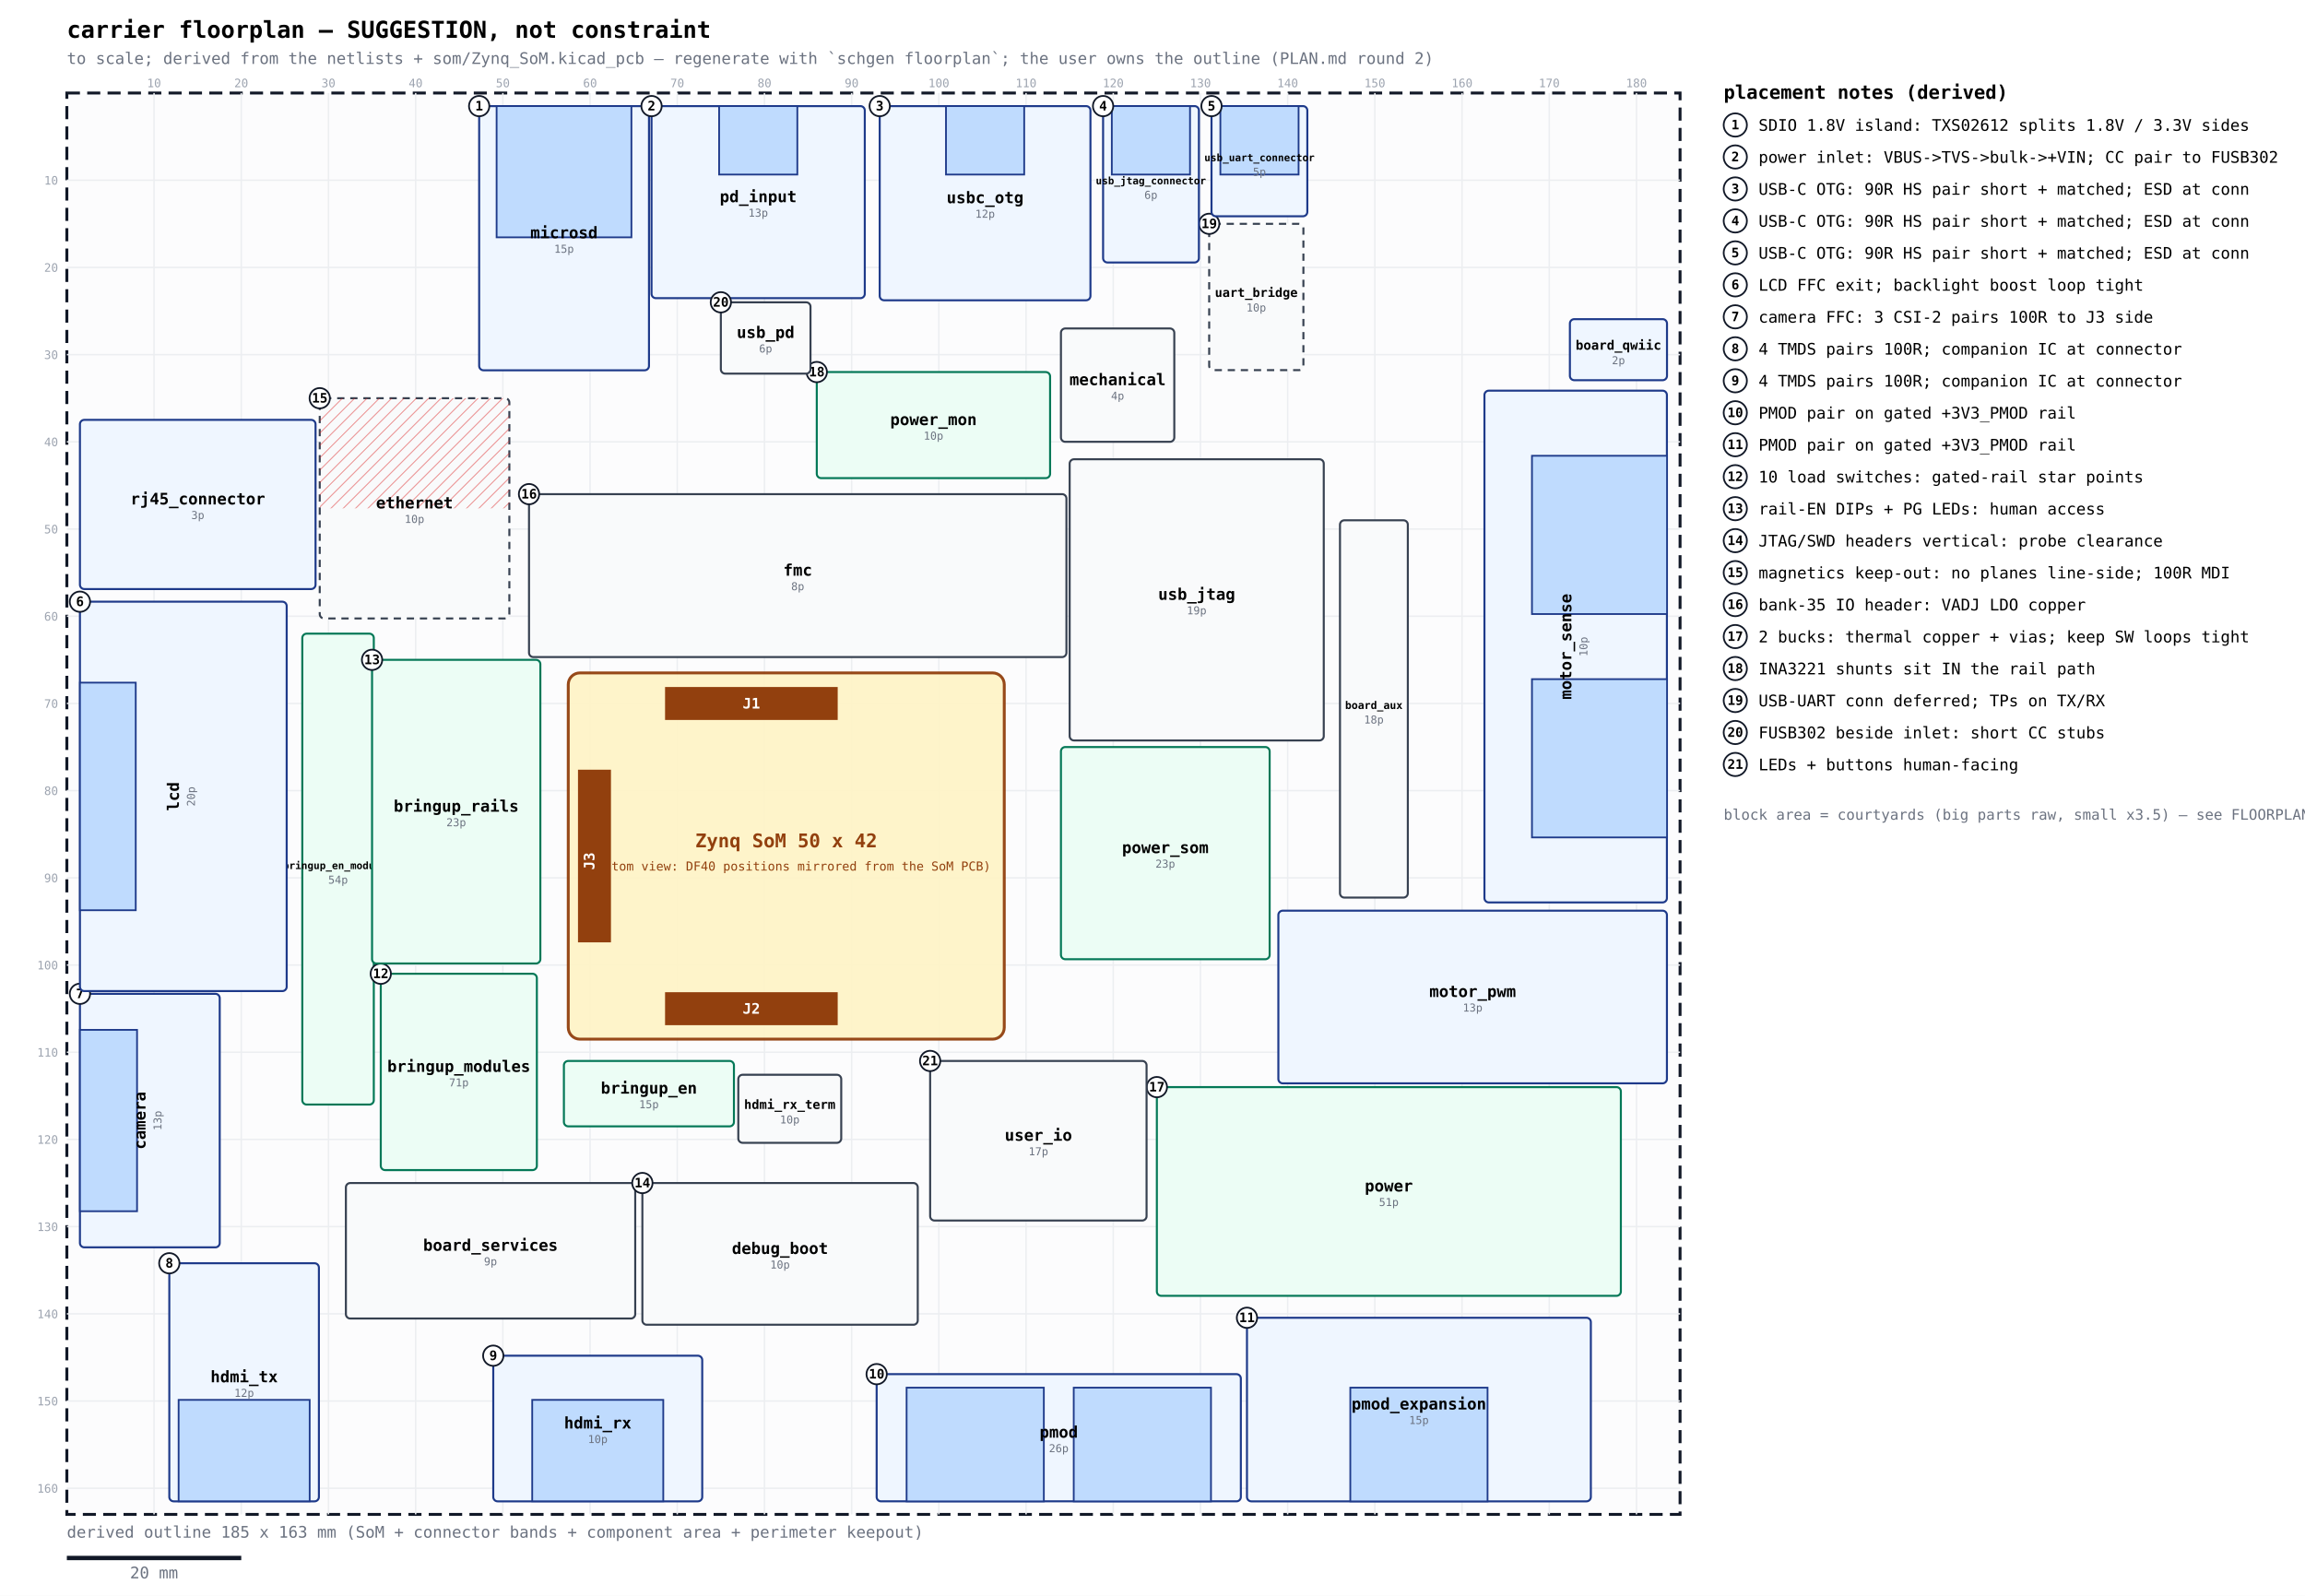
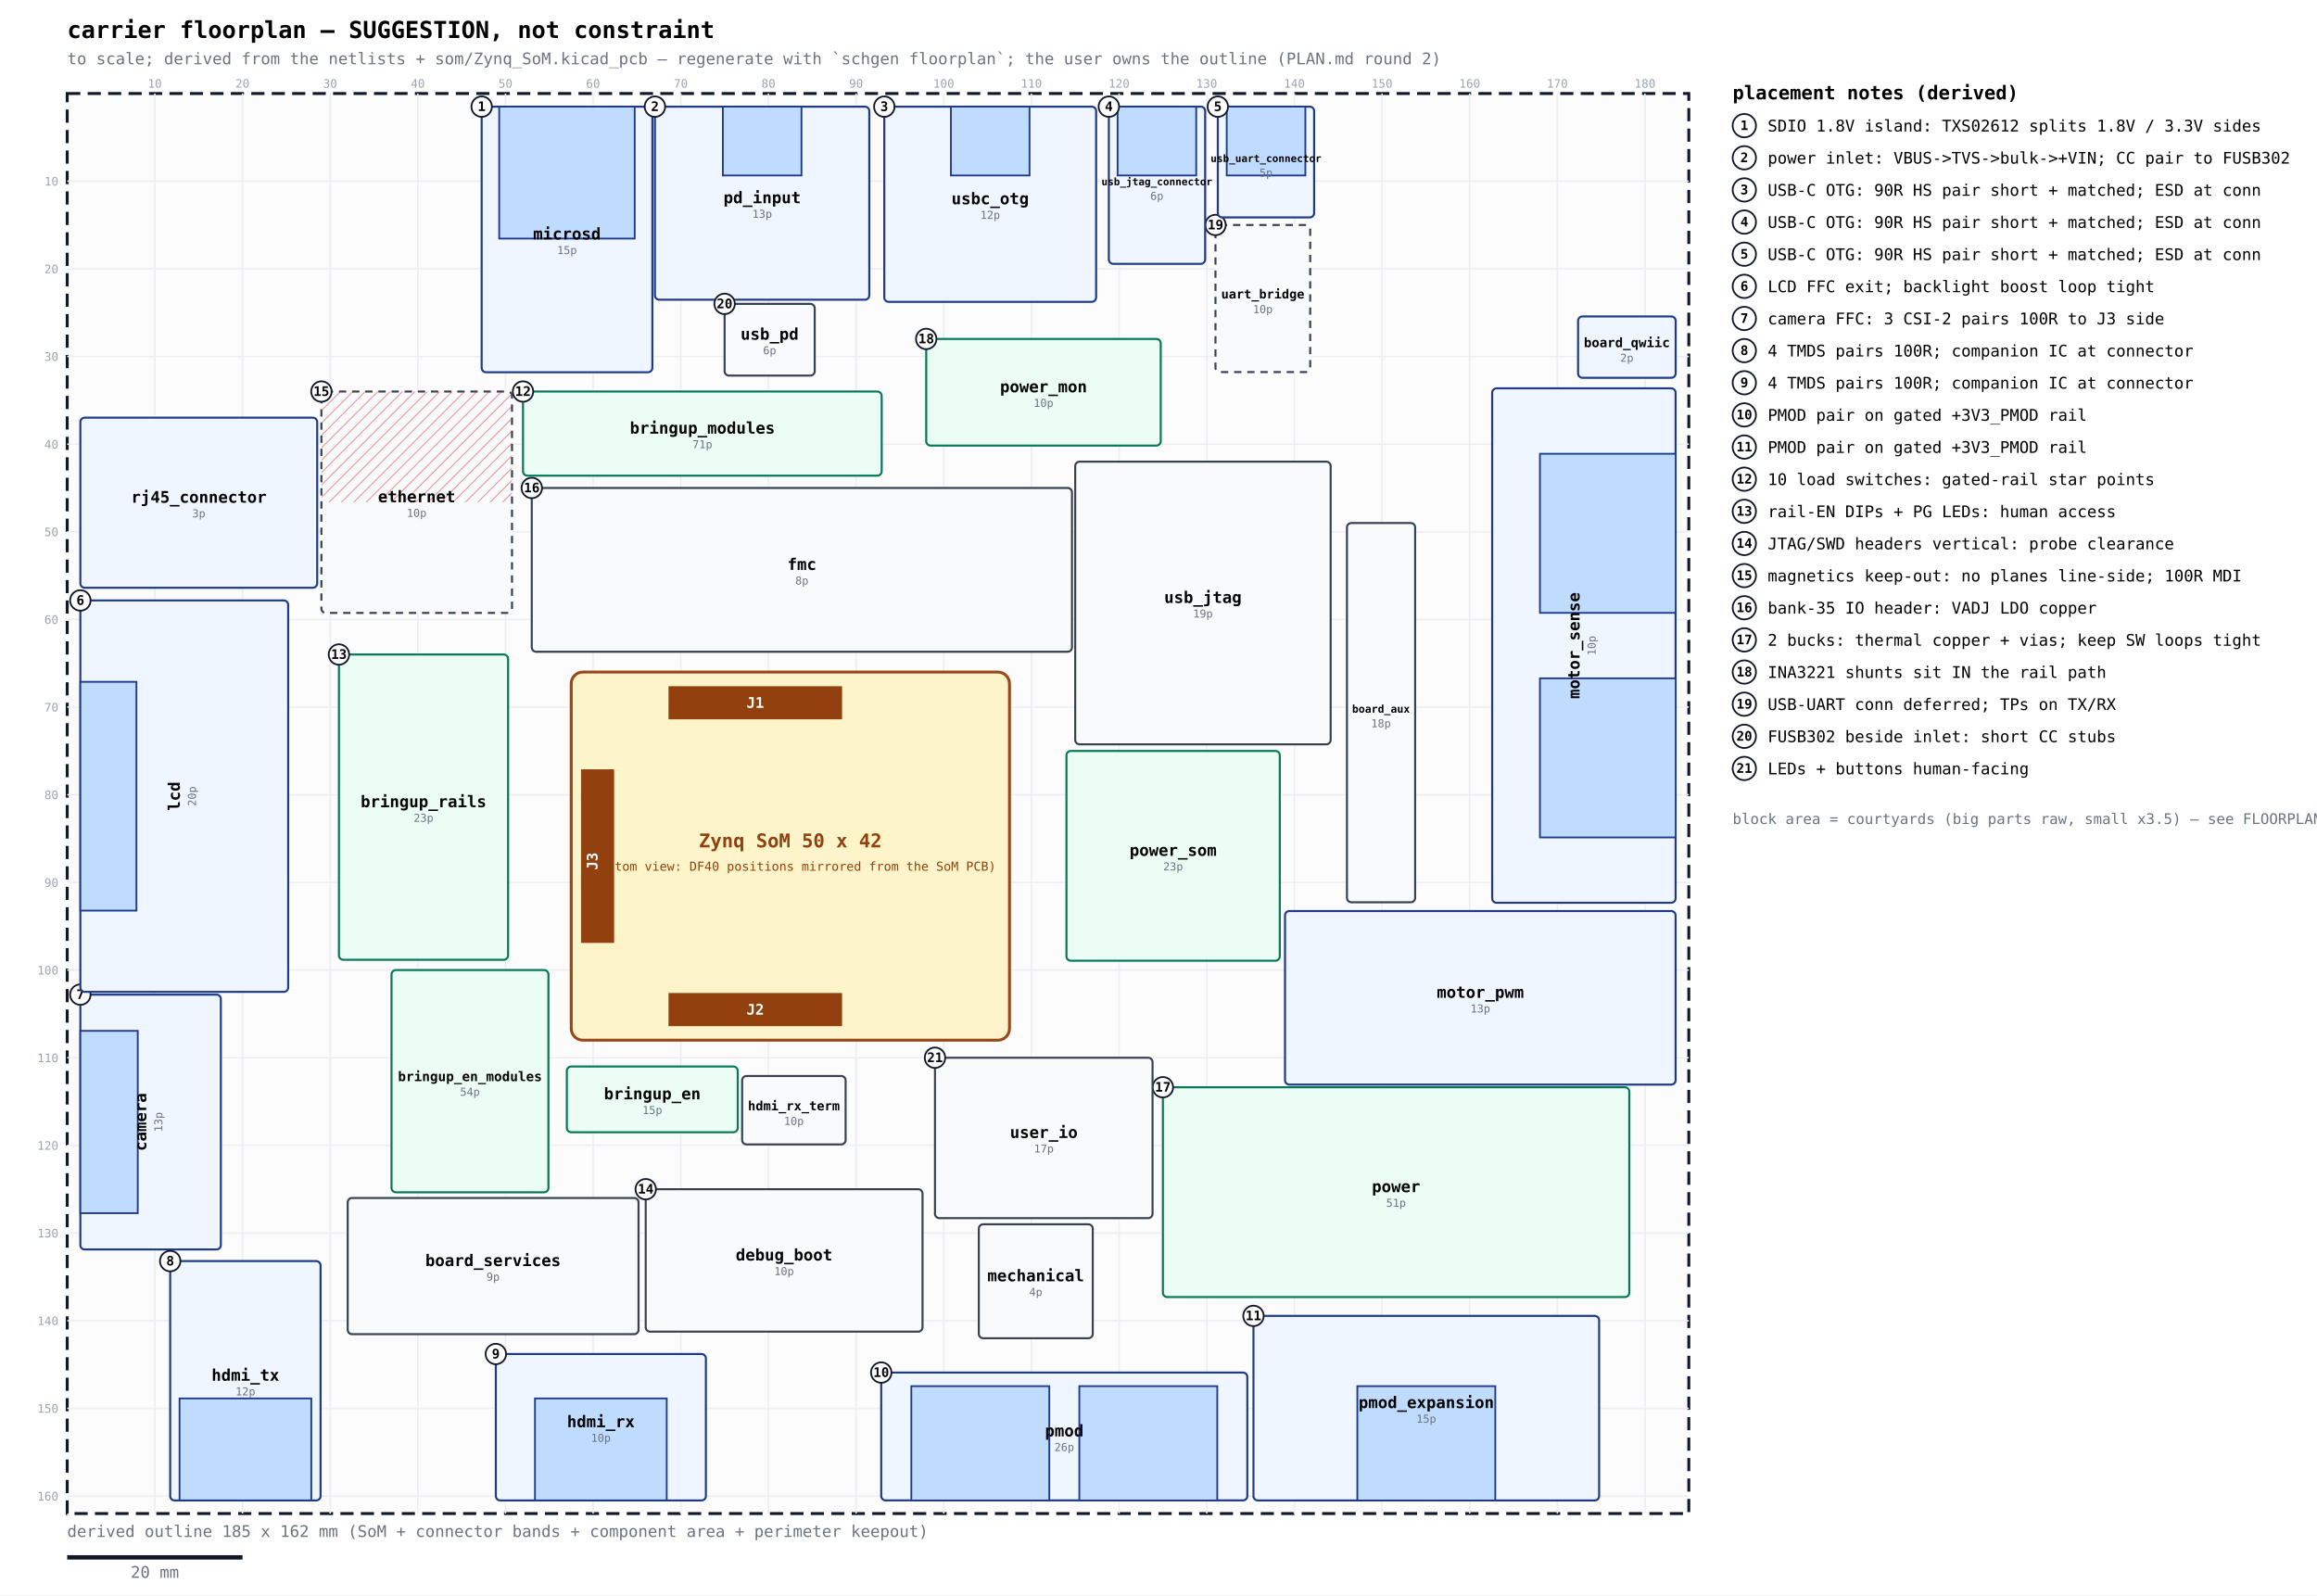
- <svg xmlns="http://www.w3.org/2000/svg" viewBox="0 0 1586 1098" font-family="ui-monospace, SFMono-Regular, Menlo, monospace" font-size="11">
+ <svg xmlns="http://www.w3.org/2000/svg" viewBox="0 0 1586 1092" font-family="ui-monospace, SFMono-Regular, Menlo, monospace" font-size="11">
  <defs>
    <pattern id="keepout" width="6" height="6" patternUnits="userSpaceOnUse" patternTransform="rotate(45)">
      <line x1="0" y1="0" x2="0" y2="6" stroke="#dc2626" stroke-width="1.2" />
    </pattern>
  </defs>
-   <rect width="1586" height="1098" fill="white" />
+   <rect width="1586" height="1092" fill="white" />
  <text x="46.0" y="26" font-size="16" font-weight="bold">carrier floorplan — SUGGESTION, not constraint</text>
  <text x="46.0" y="44" fill="#6b7280">to scale; derived from the netlists + som/Zynq_SoM.kicad_pcb — regenerate with `schgen floorplan`; the user owns the outline (PLAN.md round 2)</text>
-   <rect x="46.0" y="64.0" width="1110" height="978" fill="#fcfcfd" stroke="#111827" stroke-width="2" stroke-dasharray="9,5" />
-   <line x1="106.0" y1="64.0" x2="106.0" y2="1042.0" stroke="#eceef1" stroke-width="1" />
+   <rect x="46.0" y="64.0" width="1110" height="972" fill="#fcfcfd" stroke="#111827" stroke-width="2" stroke-dasharray="9,5" />
+   <line x1="106.0" y1="64.0" x2="106.0" y2="1036.0" stroke="#eceef1" stroke-width="1" />
  <text x="106.0" y="60.0" fill="#9ca3af" font-size="8" text-anchor="middle">10</text>
-   <line x1="166.0" y1="64.0" x2="166.0" y2="1042.0" stroke="#eceef1" stroke-width="1" />
+   <line x1="166.0" y1="64.0" x2="166.0" y2="1036.0" stroke="#eceef1" stroke-width="1" />
  <text x="166.0" y="60.0" fill="#9ca3af" font-size="8" text-anchor="middle">20</text>
-   <line x1="226.0" y1="64.0" x2="226.0" y2="1042.0" stroke="#eceef1" stroke-width="1" />
+   <line x1="226.0" y1="64.0" x2="226.0" y2="1036.0" stroke="#eceef1" stroke-width="1" />
  <text x="226.0" y="60.0" fill="#9ca3af" font-size="8" text-anchor="middle">30</text>
-   <line x1="286.0" y1="64.0" x2="286.0" y2="1042.0" stroke="#eceef1" stroke-width="1" />
+   <line x1="286.0" y1="64.0" x2="286.0" y2="1036.0" stroke="#eceef1" stroke-width="1" />
  <text x="286.0" y="60.0" fill="#9ca3af" font-size="8" text-anchor="middle">40</text>
-   <line x1="346.0" y1="64.0" x2="346.0" y2="1042.0" stroke="#eceef1" stroke-width="1" />
+   <line x1="346.0" y1="64.0" x2="346.0" y2="1036.0" stroke="#eceef1" stroke-width="1" />
  <text x="346.0" y="60.0" fill="#9ca3af" font-size="8" text-anchor="middle">50</text>
-   <line x1="406.0" y1="64.0" x2="406.0" y2="1042.0" stroke="#eceef1" stroke-width="1" />
+   <line x1="406.0" y1="64.0" x2="406.0" y2="1036.0" stroke="#eceef1" stroke-width="1" />
  <text x="406.0" y="60.0" fill="#9ca3af" font-size="8" text-anchor="middle">60</text>
-   <line x1="466.0" y1="64.0" x2="466.0" y2="1042.0" stroke="#eceef1" stroke-width="1" />
+   <line x1="466.0" y1="64.0" x2="466.0" y2="1036.0" stroke="#eceef1" stroke-width="1" />
  <text x="466.0" y="60.0" fill="#9ca3af" font-size="8" text-anchor="middle">70</text>
-   <line x1="526.0" y1="64.0" x2="526.0" y2="1042.0" stroke="#eceef1" stroke-width="1" />
+   <line x1="526.0" y1="64.0" x2="526.0" y2="1036.0" stroke="#eceef1" stroke-width="1" />
  <text x="526.0" y="60.0" fill="#9ca3af" font-size="8" text-anchor="middle">80</text>
-   <line x1="586.0" y1="64.0" x2="586.0" y2="1042.0" stroke="#eceef1" stroke-width="1" />
+   <line x1="586.0" y1="64.0" x2="586.0" y2="1036.0" stroke="#eceef1" stroke-width="1" />
  <text x="586.0" y="60.0" fill="#9ca3af" font-size="8" text-anchor="middle">90</text>
-   <line x1="646.0" y1="64.0" x2="646.0" y2="1042.0" stroke="#eceef1" stroke-width="1" />
+   <line x1="646.0" y1="64.0" x2="646.0" y2="1036.0" stroke="#eceef1" stroke-width="1" />
  <text x="646.0" y="60.0" fill="#9ca3af" font-size="8" text-anchor="middle">100</text>
-   <line x1="706.0" y1="64.0" x2="706.0" y2="1042.0" stroke="#eceef1" stroke-width="1" />
+   <line x1="706.0" y1="64.0" x2="706.0" y2="1036.0" stroke="#eceef1" stroke-width="1" />
  <text x="706.0" y="60.0" fill="#9ca3af" font-size="8" text-anchor="middle">110</text>
-   <line x1="766.0" y1="64.0" x2="766.0" y2="1042.0" stroke="#eceef1" stroke-width="1" />
+   <line x1="766.0" y1="64.0" x2="766.0" y2="1036.0" stroke="#eceef1" stroke-width="1" />
  <text x="766.0" y="60.0" fill="#9ca3af" font-size="8" text-anchor="middle">120</text>
-   <line x1="826.0" y1="64.0" x2="826.0" y2="1042.0" stroke="#eceef1" stroke-width="1" />
+   <line x1="826.0" y1="64.0" x2="826.0" y2="1036.0" stroke="#eceef1" stroke-width="1" />
  <text x="826.0" y="60.0" fill="#9ca3af" font-size="8" text-anchor="middle">130</text>
-   <line x1="886.0" y1="64.0" x2="886.0" y2="1042.0" stroke="#eceef1" stroke-width="1" />
+   <line x1="886.0" y1="64.0" x2="886.0" y2="1036.0" stroke="#eceef1" stroke-width="1" />
  <text x="886.0" y="60.0" fill="#9ca3af" font-size="8" text-anchor="middle">140</text>
-   <line x1="946.0" y1="64.0" x2="946.0" y2="1042.0" stroke="#eceef1" stroke-width="1" />
+   <line x1="946.0" y1="64.0" x2="946.0" y2="1036.0" stroke="#eceef1" stroke-width="1" />
  <text x="946.0" y="60.0" fill="#9ca3af" font-size="8" text-anchor="middle">150</text>
-   <line x1="1006.0" y1="64.0" x2="1006.0" y2="1042.0" stroke="#eceef1" stroke-width="1" />
+   <line x1="1006.0" y1="64.0" x2="1006.0" y2="1036.0" stroke="#eceef1" stroke-width="1" />
  <text x="1006.0" y="60.0" fill="#9ca3af" font-size="8" text-anchor="middle">160</text>
-   <line x1="1066.0" y1="64.0" x2="1066.0" y2="1042.0" stroke="#eceef1" stroke-width="1" />
+   <line x1="1066.0" y1="64.0" x2="1066.0" y2="1036.0" stroke="#eceef1" stroke-width="1" />
  <text x="1066.0" y="60.0" fill="#9ca3af" font-size="8" text-anchor="middle">170</text>
-   <line x1="1126.0" y1="64.0" x2="1126.0" y2="1042.0" stroke="#eceef1" stroke-width="1" />
+   <line x1="1126.0" y1="64.0" x2="1126.0" y2="1036.0" stroke="#eceef1" stroke-width="1" />
  <text x="1126.0" y="60.0" fill="#9ca3af" font-size="8" text-anchor="middle">180</text>
  <line x1="46.0" y1="124.0" x2="1156.0" y2="124.0" stroke="#eceef1" stroke-width="1" />
  <text x="40.0" y="127.0" fill="#9ca3af" font-size="8" text-anchor="end">10</text>
  <line x1="46.0" y1="184.0" x2="1156.0" y2="184.0" stroke="#eceef1" stroke-width="1" />
  <text x="40.0" y="187.0" fill="#9ca3af" font-size="8" text-anchor="end">20</text>
  <line x1="46.0" y1="244.0" x2="1156.0" y2="244.0" stroke="#eceef1" stroke-width="1" />
  <text x="40.0" y="247.0" fill="#9ca3af" font-size="8" text-anchor="end">30</text>
  <line x1="46.0" y1="304.0" x2="1156.0" y2="304.0" stroke="#eceef1" stroke-width="1" />
  <text x="40.0" y="307.0" fill="#9ca3af" font-size="8" text-anchor="end">40</text>
  <line x1="46.0" y1="364.0" x2="1156.0" y2="364.0" stroke="#eceef1" stroke-width="1" />
  <text x="40.0" y="367.0" fill="#9ca3af" font-size="8" text-anchor="end">50</text>
  <line x1="46.0" y1="424.0" x2="1156.0" y2="424.0" stroke="#eceef1" stroke-width="1" />
  <text x="40.0" y="427.0" fill="#9ca3af" font-size="8" text-anchor="end">60</text>
  <line x1="46.0" y1="484.0" x2="1156.0" y2="484.0" stroke="#eceef1" stroke-width="1" />
  <text x="40.0" y="487.0" fill="#9ca3af" font-size="8" text-anchor="end">70</text>
  <line x1="46.0" y1="544.0" x2="1156.0" y2="544.0" stroke="#eceef1" stroke-width="1" />
  <text x="40.0" y="547.0" fill="#9ca3af" font-size="8" text-anchor="end">80</text>
  <line x1="46.0" y1="604.0" x2="1156.0" y2="604.0" stroke="#eceef1" stroke-width="1" />
  <text x="40.0" y="607.0" fill="#9ca3af" font-size="8" text-anchor="end">90</text>
  <line x1="46.0" y1="664.0" x2="1156.0" y2="664.0" stroke="#eceef1" stroke-width="1" />
  <text x="40.0" y="667.0" fill="#9ca3af" font-size="8" text-anchor="end">100</text>
  <line x1="46.0" y1="724.0" x2="1156.0" y2="724.0" stroke="#eceef1" stroke-width="1" />
  <text x="40.0" y="727.0" fill="#9ca3af" font-size="8" text-anchor="end">110</text>
  <line x1="46.0" y1="784.0" x2="1156.0" y2="784.0" stroke="#eceef1" stroke-width="1" />
  <text x="40.0" y="787.0" fill="#9ca3af" font-size="8" text-anchor="end">120</text>
  <line x1="46.0" y1="844.0" x2="1156.0" y2="844.0" stroke="#eceef1" stroke-width="1" />
  <text x="40.0" y="847.0" fill="#9ca3af" font-size="8" text-anchor="end">130</text>
  <line x1="46.0" y1="904.0" x2="1156.0" y2="904.0" stroke="#eceef1" stroke-width="1" />
  <text x="40.0" y="907.0" fill="#9ca3af" font-size="8" text-anchor="end">140</text>
  <line x1="46.0" y1="964.0" x2="1156.0" y2="964.0" stroke="#eceef1" stroke-width="1" />
  <text x="40.0" y="967.0" fill="#9ca3af" font-size="8" text-anchor="end">150</text>
  <line x1="46.0" y1="1024.0" x2="1156.0" y2="1024.0" stroke="#eceef1" stroke-width="1" />
  <text x="40.0" y="1027.0" fill="#9ca3af" font-size="8" text-anchor="end">160</text>
-   <text x="46.0" y="1058.0" fill="#6b7280">derived outline 185 x 163 mm (SoM + connector bands + component area + perimeter keepout)</text>
+   <text x="46.0" y="1052.0" fill="#6b7280">derived outline 185 x 162 mm (SoM + connector bands + component area + perimeter keepout)</text>
  <rect x="922.0" y="358.0" width="46.68" height="259.584" rx="3" fill="#f9fafb" stroke="#374151" stroke-width="1.4" />
  <text x="945.3" y="487.8" text-anchor="middle" font-size="7.3" font-weight="bold">board_aux</text>
  <text x="945.3" y="497.8" text-anchor="middle" font-size="7.5" fill="#6b7280">18p</text>
-   <rect x="1080.2" y="219.6" width="66.811" height="41.999" rx="3" fill="#eff6ff" stroke="#1e3a8a" stroke-width="1.4" />
-   <text x="1113.6" y="240.6" text-anchor="middle" font-size="8.9" font-weight="bold">board_qwiic</text>
-   <text x="1113.6" y="250.6" text-anchor="middle" font-size="7.5" fill="#6b7280">2p</text>
-   <rect x="238.0" y="814.0" width="199.08" height="93.222" rx="3" fill="#f9fafb" stroke="#374151" stroke-width="1.4" />
-   <text x="337.5" y="860.6" text-anchor="middle" font-size="11.0" font-weight="bold">board_services</text>
-   <text x="337.5" y="870.6" text-anchor="middle" font-size="7.5" fill="#6b7280">9p</text>
+   <rect x="1080.2" y="216.6" width="66.811" height="41.999" rx="3" fill="#eff6ff" stroke="#1e3a8a" stroke-width="1.4" />
+   <text x="1113.6" y="237.6" text-anchor="middle" font-size="8.9" font-weight="bold">board_qwiic</text>
+   <text x="1113.6" y="247.6" text-anchor="middle" font-size="7.5" fill="#6b7280">2p</text>
+   <rect x="238.0" y="820.0" width="199.08" height="93.222" rx="3" fill="#f9fafb" stroke="#374151" stroke-width="1.4" />
+   <text x="337.5" y="866.6" text-anchor="middle" font-size="11.0" font-weight="bold">board_services</text>
+   <text x="337.5" y="876.6" text-anchor="middle" font-size="7.5" fill="#6b7280">9p</text>
  <rect x="388.0" y="730.0" width="117" height="45" rx="3" fill="#ecfdf5" stroke="#047857" stroke-width="1.4" />
  <text x="446.5" y="752.5" text-anchor="middle" font-size="11.0" font-weight="bold">bringup_en</text>
  <text x="446.5" y="762.5" text-anchor="middle" font-size="7.5" fill="#6b7280">15p</text>
-   <rect x="208.0" y="436.0" width="49.2" height="324" rx="3" fill="#ecfdf5" stroke="#047857" stroke-width="1.4" />
-   <text x="232.6" y="598.0" text-anchor="middle" font-size="7.0" font-weight="bold">bringup_en_modules</text>
-   <text x="232.6" y="608.0" text-anchor="middle" font-size="7.5" fill="#6b7280">54p</text>
-   <rect x="262.0" y="670.0" width="107.4" height="135.096" rx="3" fill="#ecfdf5" stroke="#047857" stroke-width="1.4" />
-   <text x="315.7" y="737.5" text-anchor="middle" font-size="10.9" font-weight="bold">bringup_modules</text>
-   <text x="315.7" y="747.5" text-anchor="middle" font-size="7.5" fill="#6b7280">71p</text>
-   <circle cx="262" cy="670" r="7" fill="white" stroke="#111827" stroke-width="1.2" />
-   <text x="262" y="673" text-anchor="middle" font-size="9" font-weight="bold">12</text>
-   <rect x="256.0" y="454.0" width="115.8" height="208.944" rx="3" fill="#ecfdf5" stroke="#047857" stroke-width="1.4" />
-   <text x="313.9" y="558.5" text-anchor="middle" font-size="11.0" font-weight="bold">bringup_rails</text>
-   <text x="313.9" y="568.5" text-anchor="middle" font-size="7.5" fill="#6b7280">23p</text>
-   <circle cx="256" cy="454" r="7" fill="white" stroke="#111827" stroke-width="1.2" />
-   <text x="256" y="457" text-anchor="middle" font-size="9" font-weight="bold">13</text>
-   <rect x="55.0" y="683.8" width="96.181" height="174.451" rx="3" fill="#eff6ff" stroke="#1e3a8a" stroke-width="1.4" />
-   <rect x="55.0" y="708.6" width="39.3" height="124.8" fill="#bfdbfe" stroke="#1e3a8a" stroke-width="1.2" />
-   <text x="100.1" y="771.0" text-anchor="middle" font-size="11.0" font-weight="bold" transform="rotate(-90 100.1 771.0)">camera</text>
-   <text x="111.1" y="771.0" text-anchor="middle" font-size="7.5" fill="#6b7280" transform="rotate(-90 111.1 771.0)">13p</text>
-   <circle cx="55" cy="683.8" r="7" fill="white" stroke="#111827" stroke-width="1.2" />
-   <text x="55" y="686.8" text-anchor="middle" font-size="9" font-weight="bold">7</text>
+   <rect x="268.0" y="664.0" width="107.4" height="152.1" rx="3" fill="#ecfdf5" stroke="#047857" stroke-width="1.4" />
+   <text x="321.7" y="740.0" text-anchor="middle" font-size="9.1" font-weight="bold">bringup_en_modules</text>
+   <text x="321.7" y="750.0" text-anchor="middle" font-size="7.5" fill="#6b7280">54p</text>
+   <rect x="358.0" y="268.0" width="245.52" height="57.576" rx="3" fill="#ecfdf5" stroke="#047857" stroke-width="1.4" />
+   <text x="480.8" y="296.8" text-anchor="middle" font-size="11.0" font-weight="bold">bringup_modules</text>
+   <text x="480.8" y="306.8" text-anchor="middle" font-size="7.5" fill="#6b7280">71p</text>
+   <circle cx="358" cy="268" r="7" fill="white" stroke="#111827" stroke-width="1.2" />
+   <text x="358" y="271" text-anchor="middle" font-size="9" font-weight="bold">12</text>
+   <rect x="232.0" y="448.0" width="115.8" height="208.944" rx="3" fill="#ecfdf5" stroke="#047857" stroke-width="1.4" />
+   <text x="289.9" y="552.5" text-anchor="middle" font-size="11.0" font-weight="bold">bringup_rails</text>
+   <text x="289.9" y="562.5" text-anchor="middle" font-size="7.5" fill="#6b7280">23p</text>
+   <circle cx="232" cy="448" r="7" fill="white" stroke="#111827" stroke-width="1.2" />
+   <text x="232" y="451" text-anchor="middle" font-size="9" font-weight="bold">13</text>
+   <rect x="55.0" y="680.8" width="96.181" height="174.451" rx="3" fill="#eff6ff" stroke="#1e3a8a" stroke-width="1.4" />
+   <rect x="55.0" y="705.6" width="39.3" height="124.8" fill="#bfdbfe" stroke="#1e3a8a" stroke-width="1.2" />
+   <text x="100.1" y="768.0" text-anchor="middle" font-size="11.0" font-weight="bold" transform="rotate(-90 100.1 768.0)">camera</text>
+   <text x="111.1" y="768.0" text-anchor="middle" font-size="7.5" fill="#6b7280" transform="rotate(-90 111.1 768.0)">13p</text>
+   <circle cx="55" cy="680.8" r="7" fill="white" stroke="#111827" stroke-width="1.2" />
+   <text x="55" y="683.8" text-anchor="middle" font-size="9" font-weight="bold">7</text>
  <rect x="442.0" y="814.0" width="189.48" height="97.5" rx="3" fill="#f9fafb" stroke="#374151" stroke-width="1.4" />
  <text x="536.7" y="862.8" text-anchor="middle" font-size="11.0" font-weight="bold">debug_boot</text>
  <text x="536.7" y="872.8" text-anchor="middle" font-size="7.5" fill="#6b7280">10p</text>
  <circle cx="442" cy="814" r="7" fill="white" stroke="#111827" stroke-width="1.2" />
  <text x="442" y="817" text-anchor="middle" font-size="9" font-weight="bold">14</text>
-   <rect x="220.0" y="274.0" width="130.47" height="151.546" rx="3" fill="#f9fafb" stroke="#374151" stroke-width="1.4" stroke-dasharray="5,4" />
-   <rect x="220" y="274" width="130.47" height="75.773" fill="url(#keepout)" opacity="0.5" />
-   <text x="285.2" y="349.8" text-anchor="middle" font-size="11.0" font-weight="bold">ethernet</text>
-   <text x="285.2" y="359.8" text-anchor="middle" font-size="7.5" fill="#6b7280">10p</text>
-   <circle cx="220" cy="274" r="7" fill="white" stroke="#111827" stroke-width="1.2" />
-   <text x="220" y="277" text-anchor="middle" font-size="9" font-weight="bold">15</text>
-   <rect x="364.0" y="340.0" width="369.78" height="112.11" rx="3" fill="#f9fafb" stroke="#374151" stroke-width="1.4" />
-   <text x="548.9" y="396.1" text-anchor="middle" font-size="11.0" font-weight="bold">fmc</text>
-   <text x="548.9" y="406.1" text-anchor="middle" font-size="7.5" fill="#6b7280">8p</text>
-   <circle cx="364" cy="340" r="7" fill="white" stroke="#111827" stroke-width="1.2" />
-   <text x="364" y="343" text-anchor="middle" font-size="9" font-weight="bold">16</text>
-   <rect x="339.4" y="932.8" width="143.787" height="100.216" rx="3" fill="#eff6ff" stroke="#1e3a8a" stroke-width="1.4" />
-   <rect x="366.2" y="963.2" width="90.18" height="69.78" fill="#bfdbfe" stroke="#1e3a8a" stroke-width="1.2" />
-   <text x="411.3" y="982.9" text-anchor="middle" font-size="11.0" font-weight="bold">hdmi_rx</text>
-   <text x="411.3" y="992.9" text-anchor="middle" font-size="7.5" fill="#6b7280">10p</text>
-   <circle cx="339.4" cy="932.8" r="7" fill="white" stroke="#111827" stroke-width="1.2" />
-   <text x="339.4" y="935.8" text-anchor="middle" font-size="9" font-weight="bold">9</text>
-   <rect x="508.0" y="739.5" width="70.83" height="46.83" rx="3" fill="#f9fafb" stroke="#374151" stroke-width="1.4" />
-   <text x="543.4" y="763.0" text-anchor="middle" font-size="8.7" font-weight="bold">hdmi_rx_term</text>
-   <text x="543.4" y="773.0" text-anchor="middle" font-size="7.5" fill="#6b7280">10p</text>
-   <rect x="116.5" y="869.2" width="102.928" height="163.816" rx="3" fill="#eff6ff" stroke="#1e3a8a" stroke-width="1.4" />
-   <rect x="122.9" y="963.2" width="90.18" height="69.78" fill="#bfdbfe" stroke="#1e3a8a" stroke-width="1.2" />
-   <text x="168.0" y="951.1" text-anchor="middle" font-size="11.0" font-weight="bold">hdmi_tx</text>
-   <text x="168.0" y="961.1" text-anchor="middle" font-size="7.5" fill="#6b7280">12p</text>
-   <circle cx="116.5" cy="869.2" r="7" fill="white" stroke="#111827" stroke-width="1.2" />
-   <text x="116.5" y="872.2" text-anchor="middle" font-size="9" font-weight="bold">8</text>
-   <rect x="55.0" y="414.0" width="142.26" height="267.93" rx="3" fill="#eff6ff" stroke="#1e3a8a" stroke-width="1.4" />
-   <rect x="55.0" y="469.7" width="38.4" height="156.6" fill="#bfdbfe" stroke="#1e3a8a" stroke-width="1.2" />
-   <text x="123.1" y="548.0" text-anchor="middle" font-size="11.0" font-weight="bold" transform="rotate(-90 123.1 548.0)">lcd</text>
-   <text x="134.1" y="548.0" text-anchor="middle" font-size="7.5" fill="#6b7280" transform="rotate(-90 134.1 548.0)">20p</text>
-   <circle cx="55" cy="414" r="7" fill="white" stroke="#111827" stroke-width="1.2" />
-   <text x="55" y="417" text-anchor="middle" font-size="9" font-weight="bold">6</text>
-   <rect x="730.0" y="226.0" width="78" height="78" rx="3" fill="#f9fafb" stroke="#374151" stroke-width="1.4" />
-   <text x="769.0" y="265.0" text-anchor="middle" font-size="11.0" font-weight="bold">mechanical</text>
-   <text x="769.0" y="275.0" text-anchor="middle" font-size="7.5" fill="#6b7280">4p</text>
+   <rect x="220.0" y="268.0" width="130.47" height="151.546" rx="3" fill="#f9fafb" stroke="#374151" stroke-width="1.4" stroke-dasharray="5,4" />
+   <rect x="220" y="268" width="130.47" height="75.773" fill="url(#keepout)" opacity="0.5" />
+   <text x="285.2" y="343.8" text-anchor="middle" font-size="11.0" font-weight="bold">ethernet</text>
+   <text x="285.2" y="353.8" text-anchor="middle" font-size="7.5" fill="#6b7280">10p</text>
+   <circle cx="220" cy="268" r="7" fill="white" stroke="#111827" stroke-width="1.2" />
+   <text x="220" y="271" text-anchor="middle" font-size="9" font-weight="bold">15</text>
+   <rect x="364.0" y="334.0" width="369.78" height="112.11" rx="3" fill="#f9fafb" stroke="#374151" stroke-width="1.4" />
+   <text x="548.9" y="390.1" text-anchor="middle" font-size="11.0" font-weight="bold">fmc</text>
+   <text x="548.9" y="400.1" text-anchor="middle" font-size="7.5" fill="#6b7280">8p</text>
+   <circle cx="364" cy="334" r="7" fill="white" stroke="#111827" stroke-width="1.2" />
+   <text x="364" y="337" text-anchor="middle" font-size="9" font-weight="bold">16</text>
+   <rect x="339.4" y="926.8" width="143.787" height="100.216" rx="3" fill="#eff6ff" stroke="#1e3a8a" stroke-width="1.4" />
+   <rect x="366.2" y="957.2" width="90.18" height="69.78" fill="#bfdbfe" stroke="#1e3a8a" stroke-width="1.2" />
+   <text x="411.3" y="976.9" text-anchor="middle" font-size="11.0" font-weight="bold">hdmi_rx</text>
+   <text x="411.3" y="986.9" text-anchor="middle" font-size="7.5" fill="#6b7280">10p</text>
+   <circle cx="339.4" cy="926.8" r="7" fill="white" stroke="#111827" stroke-width="1.2" />
+   <text x="339.4" y="929.8" text-anchor="middle" font-size="9" font-weight="bold">9</text>
+   <rect x="508.0" y="736.5" width="70.83" height="46.83" rx="3" fill="#f9fafb" stroke="#374151" stroke-width="1.4" />
+   <text x="543.4" y="760.0" text-anchor="middle" font-size="8.7" font-weight="bold">hdmi_rx_term</text>
+   <text x="543.4" y="770.0" text-anchor="middle" font-size="7.5" fill="#6b7280">10p</text>
+   <rect x="116.5" y="863.2" width="102.928" height="163.816" rx="3" fill="#eff6ff" stroke="#1e3a8a" stroke-width="1.4" />
+   <rect x="122.9" y="957.2" width="90.18" height="69.78" fill="#bfdbfe" stroke="#1e3a8a" stroke-width="1.2" />
+   <text x="168.0" y="945.1" text-anchor="middle" font-size="11.0" font-weight="bold">hdmi_tx</text>
+   <text x="168.0" y="955.1" text-anchor="middle" font-size="7.5" fill="#6b7280">12p</text>
+   <circle cx="116.5" cy="863.2" r="7" fill="white" stroke="#111827" stroke-width="1.2" />
+   <text x="116.5" y="866.2" text-anchor="middle" font-size="9" font-weight="bold">8</text>
+   <rect x="55.0" y="411.0" width="142.26" height="267.93" rx="3" fill="#eff6ff" stroke="#1e3a8a" stroke-width="1.4" />
+   <rect x="55.0" y="466.7" width="38.4" height="156.6" fill="#bfdbfe" stroke="#1e3a8a" stroke-width="1.2" />
+   <text x="123.1" y="545.0" text-anchor="middle" font-size="11.0" font-weight="bold" transform="rotate(-90 123.1 545.0)">lcd</text>
+   <text x="134.1" y="545.0" text-anchor="middle" font-size="7.5" fill="#6b7280" transform="rotate(-90 134.1 545.0)">20p</text>
+   <circle cx="55" cy="411" r="7" fill="white" stroke="#111827" stroke-width="1.2" />
+   <text x="55" y="414" text-anchor="middle" font-size="9" font-weight="bold">6</text>
+   <rect x="670.0" y="838.0" width="78" height="78" rx="3" fill="#f9fafb" stroke="#374151" stroke-width="1.4" />
+   <text x="709.0" y="877.0" text-anchor="middle" font-size="11.0" font-weight="bold">mechanical</text>
+   <text x="709.0" y="887.0" text-anchor="middle" font-size="7.5" fill="#6b7280">4p</text>
  <rect x="329.7" y="73.0" width="116.846" height="181.78" rx="3" fill="#eff6ff" stroke="#1e3a8a" stroke-width="1.4" />
  <rect x="341.7" y="73.0" width="92.76" height="90.3" fill="#bfdbfe" stroke="#1e3a8a" stroke-width="1.2" />
  <text x="388.1" y="163.9" text-anchor="middle" font-size="11.0" font-weight="bold">microsd</text>
  <text x="388.1" y="173.9" text-anchor="middle" font-size="7.5" fill="#6b7280">15p</text>
  <circle cx="329.7" cy="73" r="7" fill="white" stroke="#111827" stroke-width="1.2" />
  <text x="329.7" y="76" text-anchor="middle" font-size="9" font-weight="bold">1</text>
-   <rect x="879.6" y="626.6" width="267.361" height="118.8" rx="3" fill="#eff6ff" stroke="#1e3a8a" stroke-width="1.4" />
-   <text x="1013.3" y="686.0" text-anchor="middle" font-size="11.0" font-weight="bold">motor_pwm</text>
-   <text x="1013.3" y="696.0" text-anchor="middle" font-size="7.5" fill="#6b7280">13p</text>
-   <rect x="1021.4" y="268.8" width="125.55" height="352.124" rx="3" fill="#eff6ff" stroke="#1e3a8a" stroke-width="1.4" />
-   <rect x="1054.1" y="313.6" width="92.94" height="108.9" fill="#bfdbfe" stroke="#1e3a8a" stroke-width="1.2" />
-   <rect x="1054.1" y="467.3" width="92.94" height="108.9" fill="#bfdbfe" stroke="#1e3a8a" stroke-width="1.2" />
-   <text x="1081.2" y="444.9" text-anchor="middle" font-size="11.0" font-weight="bold" transform="rotate(-90 1081.2 444.9)">motor_sense</text>
-   <text x="1092.2" y="444.9" text-anchor="middle" font-size="7.5" fill="#6b7280" transform="rotate(-90 1092.2 444.9)">10p</text>
+   <rect x="879.6" y="623.6" width="267.361" height="118.8" rx="3" fill="#eff6ff" stroke="#1e3a8a" stroke-width="1.4" />
+   <text x="1013.3" y="683.0" text-anchor="middle" font-size="11.0" font-weight="bold">motor_pwm</text>
+   <text x="1013.3" y="693.0" text-anchor="middle" font-size="7.5" fill="#6b7280">13p</text>
+   <rect x="1021.4" y="265.8" width="125.55" height="352.124" rx="3" fill="#eff6ff" stroke="#1e3a8a" stroke-width="1.4" />
+   <rect x="1054.1" y="310.6" width="92.94" height="108.9" fill="#bfdbfe" stroke="#1e3a8a" stroke-width="1.2" />
+   <rect x="1054.1" y="464.3" width="92.94" height="108.9" fill="#bfdbfe" stroke="#1e3a8a" stroke-width="1.2" />
+   <text x="1081.2" y="441.9" text-anchor="middle" font-size="11.0" font-weight="bold" transform="rotate(-90 1081.2 441.9)">motor_sense</text>
+   <text x="1092.2" y="441.9" text-anchor="middle" font-size="7.5" fill="#6b7280" transform="rotate(-90 1092.2 441.9)">10p</text>
  <rect x="448.3" y="73.0" width="146.732" height="132.158" rx="3" fill="#eff6ff" stroke="#1e3a8a" stroke-width="1.4" />
  <rect x="494.8" y="73.0" width="53.82" height="47.1" fill="#bfdbfe" stroke="#1e3a8a" stroke-width="1.2" />
  <text x="521.7" y="139.1" text-anchor="middle" font-size="11.0" font-weight="bold">pd_input</text>
  <text x="521.7" y="149.1" text-anchor="middle" font-size="7.5" fill="#6b7280">13p</text>
  <circle cx="448.3" cy="73" r="7" fill="white" stroke="#111827" stroke-width="1.2" />
  <text x="448.3" y="76" text-anchor="middle" font-size="9" font-weight="bold">2</text>
-   <rect x="603.2" y="945.5" width="250.59" height="87.504" rx="3" fill="#eff6ff" stroke="#1e3a8a" stroke-width="1.4" />
-   <rect x="623.8" y="954.8" width="94.44" height="78.24" fill="#bfdbfe" stroke="#1e3a8a" stroke-width="1.2" />
-   <rect x="738.8" y="954.8" width="94.44" height="78.24" fill="#bfdbfe" stroke="#1e3a8a" stroke-width="1.2" />
-   <text x="728.5" y="989.2" text-anchor="middle" font-size="11.0" font-weight="bold">pmod</text>
-   <text x="728.5" y="999.2" text-anchor="middle" font-size="7.5" fill="#6b7280">26p</text>
-   <circle cx="603.2" cy="945.5" r="7" fill="white" stroke="#111827" stroke-width="1.2" />
-   <text x="603.2" y="948.5" text-anchor="middle" font-size="9" font-weight="bold">10</text>
-   <rect x="858.0" y="906.7" width="236.61" height="126.318" rx="3" fill="#eff6ff" stroke="#1e3a8a" stroke-width="1.4" />
-   <rect x="929.1" y="954.8" width="94.44" height="78.24" fill="#bfdbfe" stroke="#1e3a8a" stroke-width="1.2" />
-   <text x="976.3" y="969.8" text-anchor="middle" font-size="11.0" font-weight="bold">pmod_expansion</text>
-   <text x="976.3" y="979.8" text-anchor="middle" font-size="7.5" fill="#6b7280">15p</text>
-   <circle cx="858" cy="906.7" r="7" fill="white" stroke="#111827" stroke-width="1.2" />
-   <text x="858" y="909.7" text-anchor="middle" font-size="9" font-weight="bold">11</text>
-   <rect x="796.0" y="748.0" width="319.262" height="143.609" rx="3" fill="#ecfdf5" stroke="#047857" stroke-width="1.4" />
-   <text x="955.6" y="819.8" text-anchor="middle" font-size="11.0" font-weight="bold">power</text>
-   <text x="955.6" y="829.8" text-anchor="middle" font-size="7.5" fill="#6b7280">51p</text>
-   <circle cx="796" cy="748" r="7" fill="white" stroke="#111827" stroke-width="1.2" />
-   <text x="796" y="751" text-anchor="middle" font-size="9" font-weight="bold">17</text>
-   <rect x="562.0" y="256.0" width="160.539" height="72.981" rx="3" fill="#ecfdf5" stroke="#047857" stroke-width="1.4" />
-   <text x="642.3" y="292.5" text-anchor="middle" font-size="11.0" font-weight="bold">power_mon</text>
-   <text x="642.3" y="302.5" text-anchor="middle" font-size="7.5" fill="#6b7280">10p</text>
-   <circle cx="562" cy="256" r="7" fill="white" stroke="#111827" stroke-width="1.2" />
-   <text x="562" y="259" text-anchor="middle" font-size="9" font-weight="bold">18</text>
-   <rect x="730.0" y="514.0" width="143.609" height="146.01" rx="3" fill="#ecfdf5" stroke="#047857" stroke-width="1.4" />
-   <text x="801.8" y="587.0" text-anchor="middle" font-size="11.0" font-weight="bold">power_som</text>
-   <text x="801.8" y="597.0" text-anchor="middle" font-size="7.5" fill="#6b7280">23p</text>
-   <rect x="55.0" y="288.9" width="162.12" height="116.4" rx="3" fill="#eff6ff" stroke="#1e3a8a" stroke-width="1.4" />
-   <text x="136.1" y="347.1" text-anchor="middle" font-size="11.0" font-weight="bold">rj45_connector</text>
-   <text x="136.1" y="357.1" text-anchor="middle" font-size="7.5" fill="#6b7280">3p</text>
+   <rect x="603.2" y="939.5" width="250.59" height="87.504" rx="3" fill="#eff6ff" stroke="#1e3a8a" stroke-width="1.4" />
+   <rect x="623.8" y="948.8" width="94.44" height="78.24" fill="#bfdbfe" stroke="#1e3a8a" stroke-width="1.2" />
+   <rect x="738.8" y="948.8" width="94.44" height="78.24" fill="#bfdbfe" stroke="#1e3a8a" stroke-width="1.2" />
+   <text x="728.5" y="983.2" text-anchor="middle" font-size="11.0" font-weight="bold">pmod</text>
+   <text x="728.5" y="993.2" text-anchor="middle" font-size="7.5" fill="#6b7280">26p</text>
+   <circle cx="603.2" cy="939.5" r="7" fill="white" stroke="#111827" stroke-width="1.2" />
+   <text x="603.2" y="942.5" text-anchor="middle" font-size="9" font-weight="bold">10</text>
+   <rect x="858.0" y="900.7" width="236.61" height="126.318" rx="3" fill="#eff6ff" stroke="#1e3a8a" stroke-width="1.4" />
+   <rect x="929.1" y="948.8" width="94.44" height="78.24" fill="#bfdbfe" stroke="#1e3a8a" stroke-width="1.2" />
+   <text x="976.3" y="963.8" text-anchor="middle" font-size="11.0" font-weight="bold">pmod_expansion</text>
+   <text x="976.3" y="973.8" text-anchor="middle" font-size="7.5" fill="#6b7280">15p</text>
+   <circle cx="858" cy="900.7" r="7" fill="white" stroke="#111827" stroke-width="1.2" />
+   <text x="858" y="903.7" text-anchor="middle" font-size="9" font-weight="bold">11</text>
+   <rect x="796.0" y="744.2" width="319.262" height="143.609" rx="3" fill="#ecfdf5" stroke="#047857" stroke-width="1.4" />
+   <text x="955.6" y="816.0" text-anchor="middle" font-size="11.0" font-weight="bold">power</text>
+   <text x="955.6" y="826.0" text-anchor="middle" font-size="7.5" fill="#6b7280">51p</text>
+   <circle cx="796" cy="744.2" r="7" fill="white" stroke="#111827" stroke-width="1.2" />
+   <text x="796" y="747.2" text-anchor="middle" font-size="9" font-weight="bold">17</text>
+   <rect x="634.0" y="232.0" width="160.539" height="72.981" rx="3" fill="#ecfdf5" stroke="#047857" stroke-width="1.4" />
+   <text x="714.3" y="268.5" text-anchor="middle" font-size="11.0" font-weight="bold">power_mon</text>
+   <text x="714.3" y="278.5" text-anchor="middle" font-size="7.5" fill="#6b7280">10p</text>
+   <circle cx="634" cy="232" r="7" fill="white" stroke="#111827" stroke-width="1.2" />
+   <text x="634" y="235" text-anchor="middle" font-size="9" font-weight="bold">18</text>
+   <rect x="730.0" y="514.0" width="146.01" height="143.609" rx="3" fill="#ecfdf5" stroke="#047857" stroke-width="1.4" />
+   <text x="803.0" y="585.8" text-anchor="middle" font-size="11.0" font-weight="bold">power_som</text>
+   <text x="803.0" y="595.8" text-anchor="middle" font-size="7.5" fill="#6b7280">23p</text>
+   <rect x="55.0" y="285.9" width="162.12" height="116.4" rx="3" fill="#eff6ff" stroke="#1e3a8a" stroke-width="1.4" />
+   <text x="136.1" y="344.1" text-anchor="middle" font-size="11.0" font-weight="bold">rj45_connector</text>
+   <text x="136.1" y="354.1" text-anchor="middle" font-size="7.5" fill="#6b7280">3p</text>
  <rect x="832.0" y="154.0" width="64.83" height="100.68" rx="3" fill="#f9fafb" stroke="#374151" stroke-width="1.4" stroke-dasharray="5,4" />
  <text x="864.4" y="204.3" text-anchor="middle" font-size="8.6" font-weight="bold">uart_bridge</text>
  <text x="864.4" y="214.3" text-anchor="middle" font-size="7.5" fill="#6b7280">10p</text>
  <circle cx="832" cy="154" r="7" fill="white" stroke="#111827" stroke-width="1.2" />
  <text x="832" y="157" text-anchor="middle" font-size="9" font-weight="bold">19</text>
  <rect x="736.0" y="316.0" width="174.841" height="193.476" rx="3" fill="#f9fafb" stroke="#374151" stroke-width="1.4" />
  <text x="823.4" y="412.7" text-anchor="middle" font-size="11.0" font-weight="bold">usb_jtag</text>
  <text x="823.4" y="422.7" text-anchor="middle" font-size="7.5" fill="#6b7280">19p</text>
  <rect x="759.0" y="73.0" width="65.929" height="107.605" rx="3" fill="#eff6ff" stroke="#1e3a8a" stroke-width="1.4" />
  <rect x="765.0" y="73.0" width="53.82" height="47.1" fill="#bfdbfe" stroke="#1e3a8a" stroke-width="1.2" />
  <text x="791.9" y="126.8" text-anchor="middle" font-size="7.0" font-weight="bold">usb_jtag_connector</text>
  <text x="791.9" y="136.8" text-anchor="middle" font-size="7.5" fill="#6b7280">6p</text>
  <circle cx="759" cy="73" r="7" fill="white" stroke="#111827" stroke-width="1.2" />
  <text x="759" y="76" text-anchor="middle" font-size="9" font-weight="bold">4</text>
  <rect x="496.0" y="208.0" width="61.68" height="49.08" rx="3" fill="#f9fafb" stroke="#374151" stroke-width="1.4" />
  <text x="526.8" y="232.5" text-anchor="middle" font-size="11.0" font-weight="bold">usb_pd</text>
  <text x="526.8" y="242.5" text-anchor="middle" font-size="7.5" fill="#6b7280">6p</text>
  <circle cx="496" cy="208" r="7" fill="white" stroke="#111827" stroke-width="1.2" />
  <text x="496" y="211" text-anchor="middle" font-size="9" font-weight="bold">20</text>
  <rect x="833.6" y="73.0" width="65.929" height="75.805" rx="3" fill="#eff6ff" stroke="#1e3a8a" stroke-width="1.4" />
  <rect x="839.7" y="73.0" width="53.82" height="47.1" fill="#bfdbfe" stroke="#1e3a8a" stroke-width="1.2" />
  <text x="866.6" y="110.9" text-anchor="middle" font-size="7.0" font-weight="bold">usb_uart_connector</text>
  <text x="866.6" y="120.9" text-anchor="middle" font-size="7.5" fill="#6b7280">5p</text>
  <circle cx="833.6" cy="73" r="7" fill="white" stroke="#111827" stroke-width="1.2" />
  <text x="833.6" y="76" text-anchor="middle" font-size="9" font-weight="bold">5</text>
  <rect x="605.3" y="73.0" width="145.008" height="133.609" rx="3" fill="#eff6ff" stroke="#1e3a8a" stroke-width="1.4" />
  <rect x="650.9" y="73.0" width="53.82" height="47.1" fill="#bfdbfe" stroke="#1e3a8a" stroke-width="1.2" />
  <text x="677.8" y="139.8" text-anchor="middle" font-size="11.0" font-weight="bold">usbc_otg</text>
  <text x="677.8" y="149.8" text-anchor="middle" font-size="7.5" fill="#6b7280">12p</text>
  <circle cx="605.3" cy="73" r="7" fill="white" stroke="#111827" stroke-width="1.2" />
  <text x="605.3" y="76" text-anchor="middle" font-size="9" font-weight="bold">3</text>
-   <rect x="640.0" y="730.0" width="148.92" height="109.8" rx="3" fill="#f9fafb" stroke="#374151" stroke-width="1.4" />
-   <text x="714.5" y="784.9" text-anchor="middle" font-size="11.0" font-weight="bold">user_io</text>
-   <text x="714.5" y="794.9" text-anchor="middle" font-size="7.5" fill="#6b7280">17p</text>
-   <circle cx="640" cy="730" r="7" fill="white" stroke="#111827" stroke-width="1.2" />
-   <text x="640" y="733" text-anchor="middle" font-size="9" font-weight="bold">21</text>
-   <rect x="391.0" y="463.0" width="300" height="252" rx="8" fill="#fef3c7" stroke="#92400e" stroke-width="2" opacity="0.95" />
-   <text x="541" y="583" text-anchor="middle" font-size="13" font-weight="bold" fill="#92400e">Zynq SoM 50 x 42</text>
-   <text x="541" y="599" text-anchor="middle" font-size="8.5" fill="#92400e">(bottom view: DF40 positions mirrored from the SoM PCB)</text>
-   <rect x="457.6" y="472.7" width="118.8" height="22.68" fill="#92400e" />
-   <text x="517.0" y="487.5" text-anchor="middle" font-size="10" font-weight="bold" fill="white">J1</text>
-   <rect x="457.6" y="682.7" width="118.8" height="22.68" fill="#92400e" />
-   <text x="517.0" y="697.5" text-anchor="middle" font-size="10" font-weight="bold" fill="white">J2</text>
-   <rect x="397.7" y="529.6" width="22.68" height="118.8" fill="#92400e" />
-   <text x="409.0" y="592.5" text-anchor="middle" font-size="10" font-weight="bold" fill="white" transform="rotate(-90 409.0 592.5)">J3</text>
-   <line x1="46.0" y1="1072.0" x2="166.0" y2="1072.0" stroke="#111827" stroke-width="3" />
-   <text x="106.0" y="1086.0" text-anchor="middle" fill="#6b7280">20 mm</text>
+   <rect x="640.0" y="724.0" width="148.92" height="109.8" rx="3" fill="#f9fafb" stroke="#374151" stroke-width="1.4" />
+   <text x="714.5" y="778.9" text-anchor="middle" font-size="11.0" font-weight="bold">user_io</text>
+   <text x="714.5" y="788.9" text-anchor="middle" font-size="7.5" fill="#6b7280">17p</text>
+   <circle cx="640" cy="724" r="7" fill="white" stroke="#111827" stroke-width="1.2" />
+   <text x="640" y="727" text-anchor="middle" font-size="9" font-weight="bold">21</text>
+   <rect x="391.0" y="460.0" width="300" height="252" rx="8" fill="#fef3c7" stroke="#92400e" stroke-width="2" opacity="0.95" />
+   <text x="541" y="580" text-anchor="middle" font-size="13" font-weight="bold" fill="#92400e">Zynq SoM 50 x 42</text>
+   <text x="541" y="596" text-anchor="middle" font-size="8.5" fill="#92400e">(bottom view: DF40 positions mirrored from the SoM PCB)</text>
+   <rect x="457.6" y="469.7" width="118.8" height="22.68" fill="#92400e" />
+   <text x="517.0" y="484.5" text-anchor="middle" font-size="10" font-weight="bold" fill="white">J1</text>
+   <rect x="457.6" y="679.7" width="118.8" height="22.68" fill="#92400e" />
+   <text x="517.0" y="694.5" text-anchor="middle" font-size="10" font-weight="bold" fill="white">J2</text>
+   <rect x="397.7" y="526.6" width="22.68" height="118.8" fill="#92400e" />
+   <text x="409.0" y="589.5" text-anchor="middle" font-size="10" font-weight="bold" fill="white" transform="rotate(-90 409.0 589.5)">J3</text>
+   <line x1="46.0" y1="1066.0" x2="166.0" y2="1066.0" stroke="#111827" stroke-width="3" />
+   <text x="106.0" y="1080.0" text-anchor="middle" fill="#6b7280">20 mm</text>
  <text x="1186" y="68" font-size="13" font-weight="bold">placement notes (derived)</text>
  <circle cx="1194" cy="86" r="8" fill="white" stroke="#111827" stroke-width="1.2" />
  <text x="1194" y="89" text-anchor="middle" font-size="9" font-weight="bold">1</text>
  <text x="1210" y="90">SDIO 1.8V island: TXS02612 splits 1.8V / 3.3V sides</text>
  <circle cx="1194" cy="108" r="8" fill="white" stroke="#111827" stroke-width="1.2" />
  <text x="1194" y="111" text-anchor="middle" font-size="9" font-weight="bold">2</text>
  <text x="1210" y="112">power inlet: VBUS-&gt;TVS-&gt;bulk-&gt;+VIN; CC pair to FUSB302</text>
  <circle cx="1194" cy="130" r="8" fill="white" stroke="#111827" stroke-width="1.2" />
  <text x="1194" y="133" text-anchor="middle" font-size="9" font-weight="bold">3</text>
  <text x="1210" y="134">USB-C OTG: 90R HS pair short + matched; ESD at conn</text>
  <circle cx="1194" cy="152" r="8" fill="white" stroke="#111827" stroke-width="1.2" />
  <text x="1194" y="155" text-anchor="middle" font-size="9" font-weight="bold">4</text>
  <text x="1210" y="156">USB-C OTG: 90R HS pair short + matched; ESD at conn</text>
  <circle cx="1194" cy="174" r="8" fill="white" stroke="#111827" stroke-width="1.2" />
  <text x="1194" y="177" text-anchor="middle" font-size="9" font-weight="bold">5</text>
  <text x="1210" y="178">USB-C OTG: 90R HS pair short + matched; ESD at conn</text>
  <circle cx="1194" cy="196" r="8" fill="white" stroke="#111827" stroke-width="1.2" />
  <text x="1194" y="199" text-anchor="middle" font-size="9" font-weight="bold">6</text>
  <text x="1210" y="200">LCD FFC exit; backlight boost loop tight</text>
  <circle cx="1194" cy="218" r="8" fill="white" stroke="#111827" stroke-width="1.2" />
  <text x="1194" y="221" text-anchor="middle" font-size="9" font-weight="bold">7</text>
  <text x="1210" y="222">camera FFC: 3 CSI-2 pairs 100R to J3 side</text>
  <circle cx="1194" cy="240" r="8" fill="white" stroke="#111827" stroke-width="1.2" />
  <text x="1194" y="243" text-anchor="middle" font-size="9" font-weight="bold">8</text>
  <text x="1210" y="244">4 TMDS pairs 100R; companion IC at connector</text>
  <circle cx="1194" cy="262" r="8" fill="white" stroke="#111827" stroke-width="1.2" />
  <text x="1194" y="265" text-anchor="middle" font-size="9" font-weight="bold">9</text>
  <text x="1210" y="266">4 TMDS pairs 100R; companion IC at connector</text>
  <circle cx="1194" cy="284" r="8" fill="white" stroke="#111827" stroke-width="1.2" />
  <text x="1194" y="287" text-anchor="middle" font-size="9" font-weight="bold">10</text>
  <text x="1210" y="288">PMOD pair on gated +3V3_PMOD rail</text>
  <circle cx="1194" cy="306" r="8" fill="white" stroke="#111827" stroke-width="1.2" />
  <text x="1194" y="309" text-anchor="middle" font-size="9" font-weight="bold">11</text>
  <text x="1210" y="310">PMOD pair on gated +3V3_PMOD rail</text>
  <circle cx="1194" cy="328" r="8" fill="white" stroke="#111827" stroke-width="1.2" />
  <text x="1194" y="331" text-anchor="middle" font-size="9" font-weight="bold">12</text>
  <text x="1210" y="332">10 load switches: gated-rail star points</text>
  <circle cx="1194" cy="350" r="8" fill="white" stroke="#111827" stroke-width="1.2" />
  <text x="1194" y="353" text-anchor="middle" font-size="9" font-weight="bold">13</text>
  <text x="1210" y="354">rail-EN DIPs + PG LEDs: human access</text>
  <circle cx="1194" cy="372" r="8" fill="white" stroke="#111827" stroke-width="1.2" />
  <text x="1194" y="375" text-anchor="middle" font-size="9" font-weight="bold">14</text>
  <text x="1210" y="376">JTAG/SWD headers vertical: probe clearance</text>
  <circle cx="1194" cy="394" r="8" fill="white" stroke="#111827" stroke-width="1.2" />
  <text x="1194" y="397" text-anchor="middle" font-size="9" font-weight="bold">15</text>
  <text x="1210" y="398">magnetics keep-out: no planes line-side; 100R MDI</text>
  <circle cx="1194" cy="416" r="8" fill="white" stroke="#111827" stroke-width="1.2" />
  <text x="1194" y="419" text-anchor="middle" font-size="9" font-weight="bold">16</text>
  <text x="1210" y="420">bank-35 IO header: VADJ LDO copper</text>
  <circle cx="1194" cy="438" r="8" fill="white" stroke="#111827" stroke-width="1.2" />
  <text x="1194" y="441" text-anchor="middle" font-size="9" font-weight="bold">17</text>
  <text x="1210" y="442">2 bucks: thermal copper + vias; keep SW loops tight</text>
  <circle cx="1194" cy="460" r="8" fill="white" stroke="#111827" stroke-width="1.2" />
  <text x="1194" y="463" text-anchor="middle" font-size="9" font-weight="bold">18</text>
  <text x="1210" y="464">INA3221 shunts sit IN the rail path</text>
  <circle cx="1194" cy="482" r="8" fill="white" stroke="#111827" stroke-width="1.2" />
  <text x="1194" y="485" text-anchor="middle" font-size="9" font-weight="bold">19</text>
  <text x="1210" y="486">USB-UART conn deferred; TPs on TX/RX</text>
  <circle cx="1194" cy="504" r="8" fill="white" stroke="#111827" stroke-width="1.2" />
  <text x="1194" y="507" text-anchor="middle" font-size="9" font-weight="bold">20</text>
  <text x="1210" y="508">FUSB302 beside inlet: short CC stubs</text>
  <circle cx="1194" cy="526" r="8" fill="white" stroke="#111827" stroke-width="1.2" />
  <text x="1194" y="529" text-anchor="middle" font-size="9" font-weight="bold">21</text>
  <text x="1210" y="530">LEDs + buttons human-facing</text>
  <text x="1186" y="564" fill="#6b7280" font-size="10">block area = courtyards (big parts raw, small x3.5) — see FLOORPLAN.md</text>
</svg>
